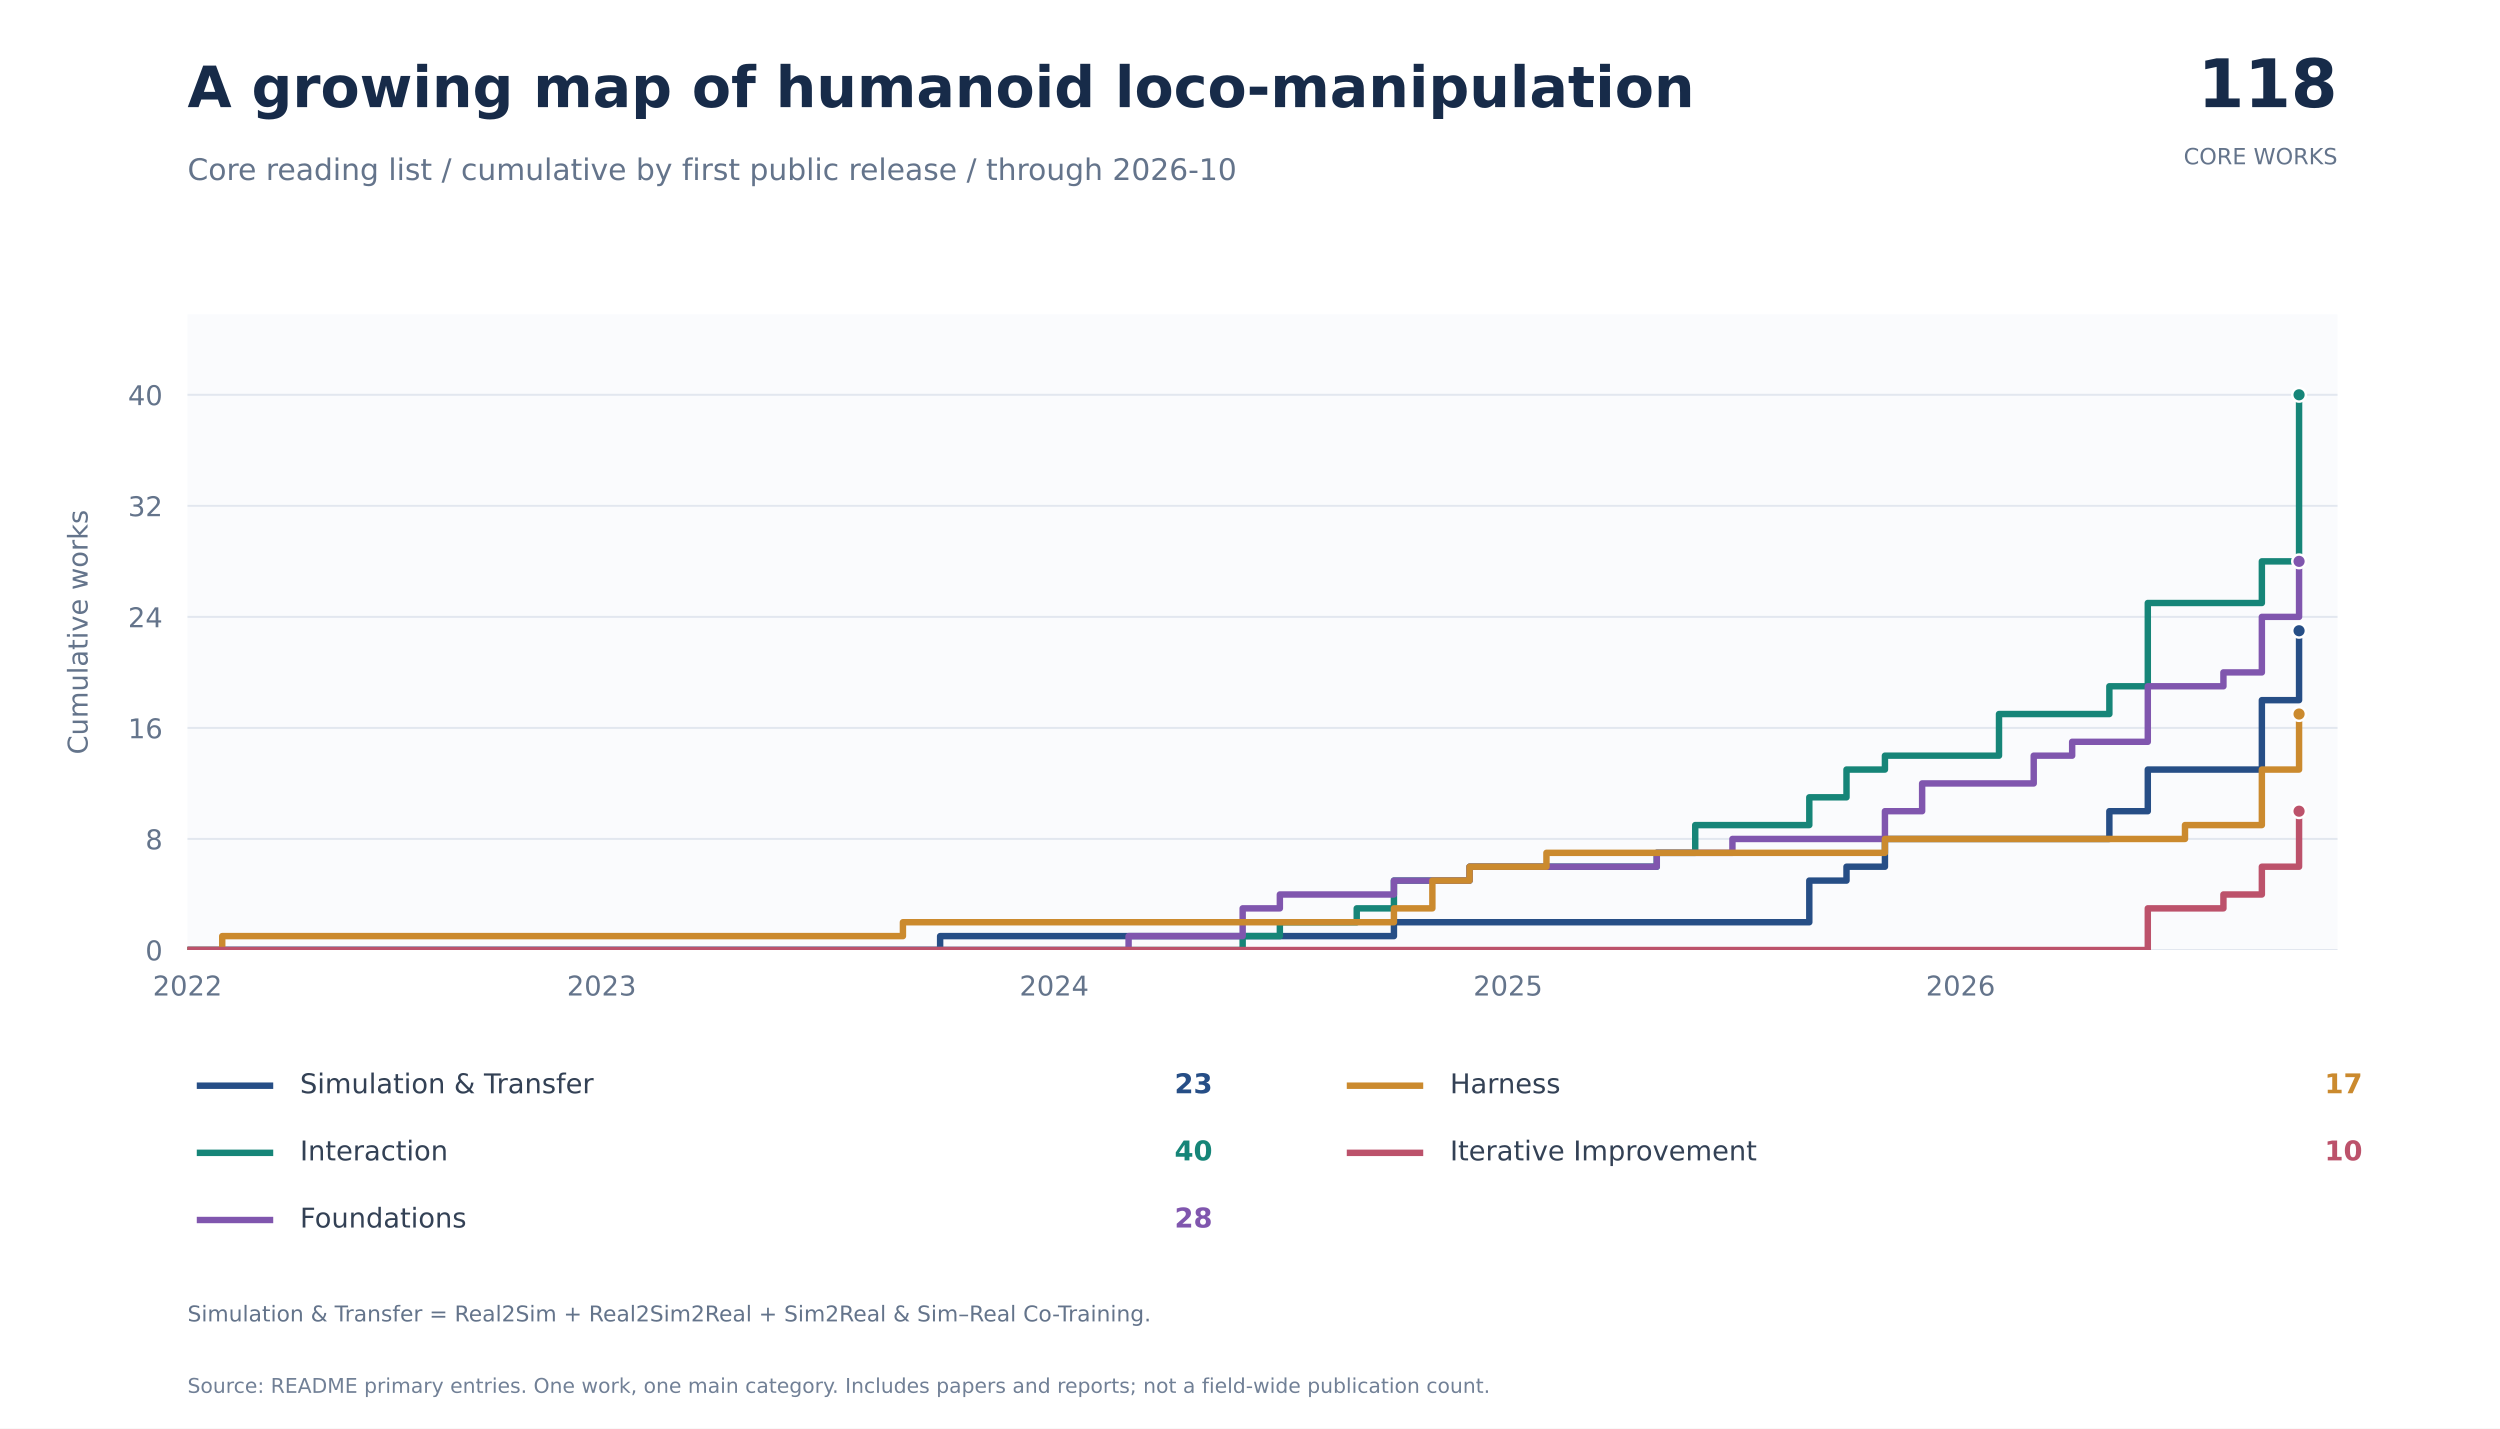
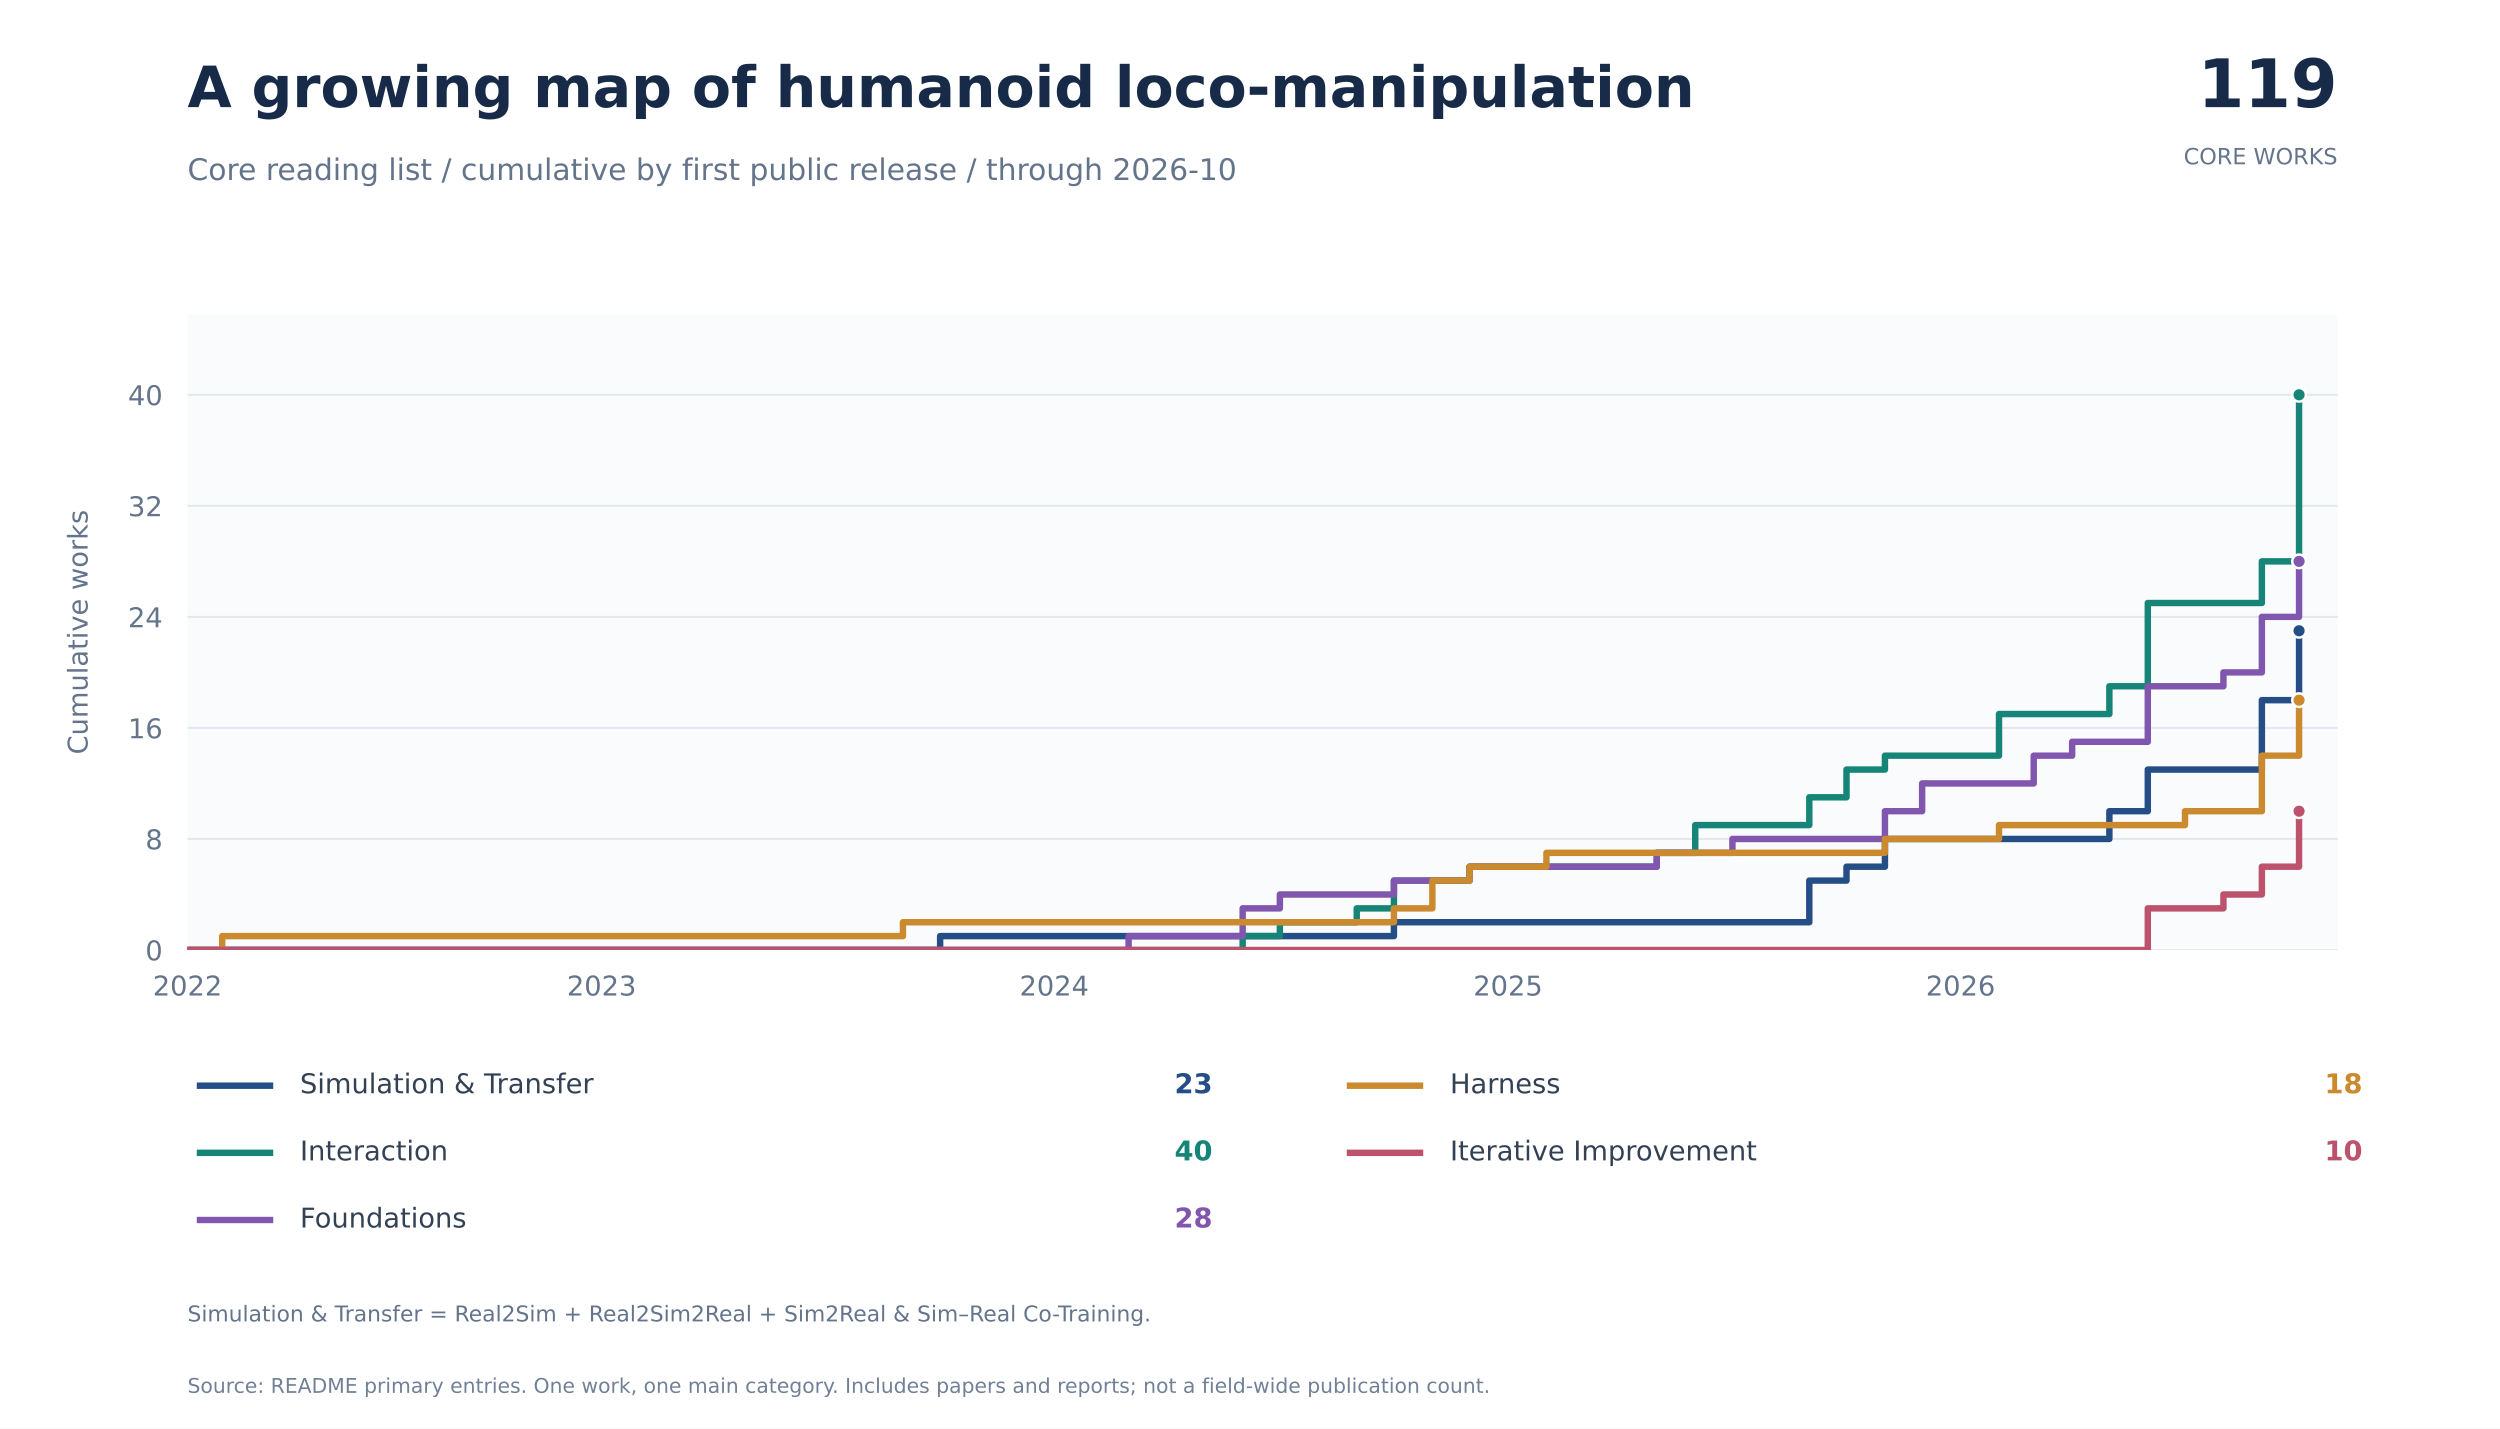
<svg xmlns="http://www.w3.org/2000/svg" xmlns:xlink="http://www.w3.org/1999/xlink" width="1008pt" height="576pt" viewBox="0 0 1008 576" version="1.1">
  <defs>
    <style type="text/css">*{stroke-linejoin: round; stroke-linecap: butt}</style>
  </defs>
  <g id="figure_1">
    <g id="patch_1">
      <path d="M 0 576  L 1008 576  L 1008 0  L 0 0  z " style="fill: #ffffff" />
    </g>
    <g id="axes_1">
      <g id="patch_2">
        <path d="M 75.6 383.04  L 942.48 383.04  L 942.48 126.72  L 75.6 126.72  z " style="fill: #fafbfd" />
      </g>
      <g id="matplotlib.axis_1">
        <g id="xtick_1">
          <g id="line2d_1" />
          <g id="text_1">
            <text style="font-size: 11px; font-family: 'DejaVu Sans'; text-anchor: middle; fill: #64748b" x="75.6" y="401.398" transform="rotate(-0 75.6 401.3983)">2022</text>
          </g>
        </g>
        <g id="xtick_2">
          <g id="line2d_2" />
          <g id="text_2">
            <text style="font-size: 11px; font-family: 'DejaVu Sans'; text-anchor: middle; fill: #64748b" x="242.577" y="401.398" transform="rotate(-0 242.5769 401.3983)">2023</text>
          </g>
        </g>
        <g id="xtick_3">
          <g id="line2d_3" />
          <g id="text_3">
            <text style="font-size: 11px; font-family: 'DejaVu Sans'; text-anchor: middle; fill: #64748b" x="425.052" y="401.398" transform="rotate(-0 425.0516 401.3983)">2024</text>
          </g>
        </g>
        <g id="xtick_4">
          <g id="line2d_4" />
          <g id="text_4">
            <text style="font-size: 11px; font-family: 'DejaVu Sans'; text-anchor: middle; fill: #64748b" x="608.026" y="401.398" transform="rotate(-0 608.0263 401.3983)">2025</text>
          </g>
        </g>
        <g id="xtick_5">
          <g id="line2d_5" />
          <g id="text_5">
            <text style="font-size: 11px; font-family: 'DejaVu Sans'; text-anchor: middle; fill: #64748b" x="790.501" y="401.398" transform="rotate(-0 790.501 401.3983)">2026</text>
          </g>
        </g>
        <g id="xtick_6">
          <g id="line2d_6" />
        </g>
        <g id="xtick_7">
          <g id="line2d_7" />
        </g>
        <g id="xtick_8">
          <g id="line2d_8" />
        </g>
        <g id="xtick_9">
          <g id="line2d_9" />
        </g>
        <g id="xtick_10">
          <g id="line2d_10" />
        </g>
        <g id="xtick_11">
          <g id="line2d_11" />
        </g>
        <g id="xtick_12">
          <g id="line2d_12" />
        </g>
        <g id="xtick_13">
          <g id="line2d_13" />
        </g>
        <g id="xtick_14">
          <g id="line2d_14" />
        </g>
        <g id="xtick_15">
          <g id="line2d_15" />
        </g>
        <g id="xtick_16">
          <g id="line2d_16" />
        </g>
        <g id="xtick_17">
          <g id="line2d_17" />
        </g>
        <g id="xtick_18">
          <g id="line2d_18" />
        </g>
        <g id="xtick_19">
          <g id="line2d_19" />
        </g>
        <g id="xtick_20">
          <g id="line2d_20" />
        </g>
      </g>
      <g id="matplotlib.axis_2">
        <g id="ytick_1">
          <g id="line2d_21">
            <path d="M 75.6 383.04  L 942.48 383.04  " clip-path="url(#p5ae905d9d2)" style="fill: none; stroke: #e2e7ef; stroke-width: 0.8; stroke-linecap: square" />
          </g>
          <g id="line2d_22" />
          <g id="text_6">
            <text style="font-size: 11px; font-family: 'DejaVu Sans'; text-anchor: end; fill: #64748b" x="65.6" y="387.219" transform="rotate(-0 65.6 387.2191)">0</text>
          </g>
        </g>
        <g id="ytick_2">
          <g id="line2d_23">
            <path d="M 75.6 338.268  L 942.48 338.268  " clip-path="url(#p5ae905d9d2)" style="fill: none; stroke: #e2e7ef; stroke-width: 0.8; stroke-linecap: square" />
          </g>
          <g id="line2d_24" />
          <g id="text_7">
            <text style="font-size: 11px; font-family: 'DejaVu Sans'; text-anchor: end; fill: #64748b" x="65.6" y="342.447" transform="rotate(-0 65.6 342.4471)">8</text>
          </g>
        </g>
        <g id="ytick_3">
          <g id="line2d_25">
            <path d="M 75.6 293.496  L 942.48 293.496  " clip-path="url(#p5ae905d9d2)" style="fill: none; stroke: #e2e7ef; stroke-width: 0.8; stroke-linecap: square" />
          </g>
          <g id="line2d_26" />
          <g id="text_8">
            <text style="font-size: 11px; font-family: 'DejaVu Sans'; text-anchor: end; fill: #64748b" x="65.6" y="297.675" transform="rotate(-0 65.6 297.675)">16</text>
          </g>
        </g>
        <g id="ytick_4">
          <g id="line2d_27">
            <path d="M 75.6 248.724  L 942.48 248.724  " clip-path="url(#p5ae905d9d2)" style="fill: none; stroke: #e2e7ef; stroke-width: 0.8; stroke-linecap: square" />
          </g>
          <g id="line2d_28" />
          <g id="text_9">
            <text style="font-size: 11px; font-family: 'DejaVu Sans'; text-anchor: end; fill: #64748b" x="65.6" y="252.903" transform="rotate(-0 65.6 252.903)">24</text>
          </g>
        </g>
        <g id="ytick_5">
          <g id="line2d_29">
            <path d="M 75.6 203.952  L 942.48 203.952  " clip-path="url(#p5ae905d9d2)" style="fill: none; stroke: #e2e7ef; stroke-width: 0.8; stroke-linecap: square" />
          </g>
          <g id="line2d_30" />
          <g id="text_10">
            <text style="font-size: 11px; font-family: 'DejaVu Sans'; text-anchor: end; fill: #64748b" x="65.6" y="208.131" transform="rotate(-0 65.6 208.1309)">32</text>
          </g>
        </g>
        <g id="ytick_6">
          <g id="line2d_31">
            <path d="M 75.6 159.18  L 942.48 159.18  " clip-path="url(#p5ae905d9d2)" style="fill: none; stroke: #e2e7ef; stroke-width: 0.8; stroke-linecap: square" />
          </g>
          <g id="line2d_32" />
          <g id="text_11">
            <text style="font-size: 11px; font-family: 'DejaVu Sans'; text-anchor: end; fill: #64748b" x="65.6" y="163.359" transform="rotate(-0 65.6 163.3589)">40</text>
          </g>
        </g>
        <g id="text_12">
          <text style="font-size: 11px; font-family: 'DejaVu Sans'; text-anchor: middle; fill: #64748b" x="35.315" y="254.88" transform="rotate(-90 35.31484 254.88)">Cumulative works</text>
        </g>
      </g>
      <g id="line2d_33">
        <path d="M 75.6 383.04  L 89.598 383.04  L 89.598 383.04  L 105.096 383.04  L 105.096 383.04  L 120.094 383.04  L 120.094 383.04  L 135.592 383.04  L 135.592 383.04  L 150.59 383.04  L 150.59 383.04  L 166.087 383.04  L 166.087 383.04  L 181.585 383.04  L 181.585 383.04  L 196.583 383.04  L 196.583 383.04  L 212.081 383.04  L 212.081 383.04  L 227.079 383.04  L 227.079 383.04  L 242.577 383.04  L 242.577 383.04  L 258.075 383.04  L 258.075 383.04  L 272.073 383.04  L 272.073 383.04  L 287.571 383.04  L 287.571 383.04  L 302.569 383.04  L 302.569 383.04  L 318.066 383.04  L 318.066 383.04  L 333.064 383.04  L 333.064 383.04  L 348.562 383.04  L 348.562 383.04  L 364.06 383.04  L 364.06 383.04  L 379.058 383.04  L 379.058 377.443  L 394.556 377.443  L 394.556 377.443  L 409.554 377.443  L 409.554 377.443  L 425.052 377.443  L 425.052 377.443  L 440.549 377.443  L 440.549 377.443  L 455.047 377.443  L 455.047 377.443  L 470.545 377.443  L 470.545 377.443  L 485.543 377.443  L 485.543 377.443  L 501.041 377.443  L 501.041 377.443  L 516.039 377.443  L 516.039 377.443  L 531.537 377.443  L 531.537 377.443  L 547.035 377.443  L 547.035 377.443  L 562.033 377.443  L 562.033 371.847  L 577.531 371.847  L 577.531 371.847  L 592.528 371.847  L 592.528 371.847  L 608.026 371.847  L 608.026 371.847  L 623.524 371.847  L 623.524 371.847  L 637.522 371.847  L 637.522 371.847  L 653.02 371.847  L 653.02 371.847  L 668.018 371.847  L 668.018 371.847  L 683.516 371.847  L 683.516 371.847  L 698.514 371.847  L 698.514 371.847  L 714.012 371.847  L 714.012 371.847  L 729.509 371.847  L 729.509 355.057  L 744.507 355.057  L 744.507 349.461  L 760.005 349.461  L 760.005 338.268  L 775.003 338.268  L 775.003 338.268  L 790.501 338.268  L 790.501 338.268  L 805.999 338.268  L 805.999 338.268  L 819.997 338.268  L 819.997 338.268  L 835.495 338.268  L 835.495 338.268  L 850.493 338.268  L 850.493 327.075  L 865.991 327.075  L 865.991 310.285  L 880.989 310.285  L 880.989 310.285  L 896.486 310.285  L 896.486 310.285  L 911.984 310.285  L 911.984 282.303  L 926.982 282.303  L 926.982 254.32  " clip-path="url(#p5ae905d9d2)" style="fill: none; stroke: #264e86; stroke-width: 2.6; stroke-linecap: square" />
      </g>
      <g id="line2d_34">
        <path d="M 75.6 383.04  L 89.598 383.04  L 89.598 383.04  L 105.096 383.04  L 105.096 383.04  L 120.094 383.04  L 120.094 383.04  L 135.592 383.04  L 135.592 383.04  L 150.59 383.04  L 150.59 383.04  L 166.087 383.04  L 166.087 383.04  L 181.585 383.04  L 181.585 383.04  L 196.583 383.04  L 196.583 383.04  L 212.081 383.04  L 212.081 383.04  L 227.079 383.04  L 227.079 383.04  L 242.577 383.04  L 242.577 383.04  L 258.075 383.04  L 258.075 383.04  L 272.073 383.04  L 272.073 383.04  L 287.571 383.04  L 287.571 383.04  L 302.569 383.04  L 302.569 383.04  L 318.066 383.04  L 318.066 383.04  L 333.064 383.04  L 333.064 383.04  L 348.562 383.04  L 348.562 383.04  L 364.06 383.04  L 364.06 383.04  L 379.058 383.04  L 379.058 383.04  L 394.556 383.04  L 394.556 383.04  L 409.554 383.04  L 409.554 383.04  L 425.052 383.04  L 425.052 383.04  L 440.549 383.04  L 440.549 383.04  L 455.047 383.04  L 455.047 383.04  L 470.545 383.04  L 470.545 383.04  L 485.543 383.04  L 485.543 383.04  L 501.041 383.04  L 501.041 377.443  L 516.039 377.443  L 516.039 371.847  L 531.537 371.847  L 531.537 371.847  L 547.035 371.847  L 547.035 366.25  L 562.033 366.25  L 562.033 355.057  L 577.531 355.057  L 577.531 355.057  L 592.528 355.057  L 592.528 349.461  L 608.026 349.461  L 608.026 349.461  L 623.524 349.461  L 623.524 349.461  L 637.522 349.461  L 637.522 349.461  L 653.02 349.461  L 653.02 349.461  L 668.018 349.461  L 668.018 343.864  L 683.516 343.864  L 683.516 332.671  L 698.514 332.671  L 698.514 332.671  L 714.012 332.671  L 714.012 332.671  L 729.509 332.671  L 729.509 321.478  L 744.507 321.478  L 744.507 310.285  L 760.005 310.285  L 760.005 304.689  L 775.003 304.689  L 775.003 304.689  L 790.501 304.689  L 790.501 304.689  L 805.999 304.689  L 805.999 287.899  L 819.997 287.899  L 819.997 287.899  L 835.495 287.899  L 835.495 287.899  L 850.493 287.899  L 850.493 276.706  L 865.991 276.706  L 865.991 243.127  L 880.989 243.127  L 880.989 243.127  L 896.486 243.127  L 896.486 243.127  L 911.984 243.127  L 911.984 226.338  L 926.982 226.338  L 926.982 159.18  " clip-path="url(#p5ae905d9d2)" style="fill: none; stroke: #168578; stroke-width: 2.6; stroke-linecap: square" />
      </g>
      <g id="line2d_35">
        <path d="M 75.6 383.04  L 89.598 383.04  L 89.598 383.04  L 105.096 383.04  L 105.096 383.04  L 120.094 383.04  L 120.094 383.04  L 135.592 383.04  L 135.592 383.04  L 150.59 383.04  L 150.59 383.04  L 166.087 383.04  L 166.087 383.04  L 181.585 383.04  L 181.585 383.04  L 196.583 383.04  L 196.583 383.04  L 212.081 383.04  L 212.081 383.04  L 227.079 383.04  L 227.079 383.04  L 242.577 383.04  L 242.577 383.04  L 258.075 383.04  L 258.075 383.04  L 272.073 383.04  L 272.073 383.04  L 287.571 383.04  L 287.571 383.04  L 302.569 383.04  L 302.569 383.04  L 318.066 383.04  L 318.066 383.04  L 333.064 383.04  L 333.064 383.04  L 348.562 383.04  L 348.562 383.04  L 364.06 383.04  L 364.06 383.04  L 379.058 383.04  L 379.058 383.04  L 394.556 383.04  L 394.556 383.04  L 409.554 383.04  L 409.554 383.04  L 425.052 383.04  L 425.052 383.04  L 440.549 383.04  L 440.549 383.04  L 455.047 383.04  L 455.047 377.443  L 470.545 377.443  L 470.545 377.443  L 485.543 377.443  L 485.543 377.443  L 501.041 377.443  L 501.041 366.25  L 516.039 366.25  L 516.039 360.654  L 531.537 360.654  L 531.537 360.654  L 547.035 360.654  L 547.035 360.654  L 562.033 360.654  L 562.033 355.057  L 577.531 355.057  L 577.531 355.057  L 592.528 355.057  L 592.528 349.461  L 608.026 349.461  L 608.026 349.461  L 623.524 349.461  L 623.524 349.461  L 637.522 349.461  L 637.522 349.461  L 653.02 349.461  L 653.02 349.461  L 668.018 349.461  L 668.018 343.864  L 683.516 343.864  L 683.516 343.864  L 698.514 343.864  L 698.514 338.268  L 714.012 338.268  L 714.012 338.268  L 729.509 338.268  L 729.509 338.268  L 744.507 338.268  L 744.507 338.268  L 760.005 338.268  L 760.005 327.075  L 775.003 327.075  L 775.003 315.882  L 790.501 315.882  L 790.501 315.882  L 805.999 315.882  L 805.999 315.882  L 819.997 315.882  L 819.997 304.689  L 835.495 304.689  L 835.495 299.092  L 850.493 299.092  L 850.493 299.092  L 865.991 299.092  L 865.991 276.706  L 880.989 276.706  L 880.989 276.706  L 896.486 276.706  L 896.486 271.11  L 911.984 271.11  L 911.984 248.724  L 926.982 248.724  L 926.982 226.338  " clip-path="url(#p5ae905d9d2)" style="fill: none; stroke: #8056ae; stroke-width: 2.6; stroke-linecap: square" />
      </g>
      <g id="line2d_36">
-         <path d="M 75.6 383.04  L 89.598 383.04  L 89.598 377.443  L 105.096 377.443  L 105.096 377.443  L 120.094 377.443  L 120.094 377.443  L 135.592 377.443  L 135.592 377.443  L 150.59 377.443  L 150.59 377.443  L 166.087 377.443  L 166.087 377.443  L 181.585 377.443  L 181.585 377.443  L 196.583 377.443  L 196.583 377.443  L 212.081 377.443  L 212.081 377.443  L 227.079 377.443  L 227.079 377.443  L 242.577 377.443  L 242.577 377.443  L 258.075 377.443  L 258.075 377.443  L 272.073 377.443  L 272.073 377.443  L 287.571 377.443  L 287.571 377.443  L 302.569 377.443  L 302.569 377.443  L 318.066 377.443  L 318.066 377.443  L 333.064 377.443  L 333.064 377.443  L 348.562 377.443  L 348.562 377.443  L 364.06 377.443  L 364.06 371.847  L 379.058 371.847  L 379.058 371.847  L 394.556 371.847  L 394.556 371.847  L 409.554 371.847  L 409.554 371.847  L 425.052 371.847  L 425.052 371.847  L 440.549 371.847  L 440.549 371.847  L 455.047 371.847  L 455.047 371.847  L 470.545 371.847  L 470.545 371.847  L 485.543 371.847  L 485.543 371.847  L 501.041 371.847  L 501.041 371.847  L 516.039 371.847  L 516.039 371.847  L 531.537 371.847  L 531.537 371.847  L 547.035 371.847  L 547.035 371.847  L 562.033 371.847  L 562.033 366.25  L 577.531 366.25  L 577.531 355.057  L 592.528 355.057  L 592.528 349.461  L 608.026 349.461  L 608.026 349.461  L 623.524 349.461  L 623.524 343.864  L 637.522 343.864  L 637.522 343.864  L 653.02 343.864  L 653.02 343.864  L 668.018 343.864  L 668.018 343.864  L 683.516 343.864  L 683.516 343.864  L 698.514 343.864  L 698.514 343.864  L 714.012 343.864  L 714.012 343.864  L 729.509 343.864  L 729.509 343.864  L 744.507 343.864  L 744.507 343.864  L 760.005 343.864  L 760.005 338.268  L 775.003 338.268  L 775.003 338.268  L 790.501 338.268  L 790.501 338.268  L 805.999 338.268  L 805.999 338.268  L 819.997 338.268  L 819.997 338.268  L 835.495 338.268  L 835.495 338.268  L 850.493 338.268  L 850.493 338.268  L 865.991 338.268  L 865.991 338.268  L 880.989 338.268  L 880.989 332.671  L 896.486 332.671  L 896.486 332.671  L 911.984 332.671  L 911.984 310.285  L 926.982 310.285  L 926.982 287.899  " clip-path="url(#p5ae905d9d2)" style="fill: none; stroke: #cb8a2e; stroke-width: 2.6; stroke-linecap: square" />
+         <path d="M 75.6 383.04  L 89.598 383.04  L 89.598 377.443  L 105.096 377.443  L 105.096 377.443  L 120.094 377.443  L 120.094 377.443  L 135.592 377.443  L 135.592 377.443  L 150.59 377.443  L 150.59 377.443  L 166.087 377.443  L 166.087 377.443  L 181.585 377.443  L 181.585 377.443  L 196.583 377.443  L 196.583 377.443  L 212.081 377.443  L 212.081 377.443  L 227.079 377.443  L 227.079 377.443  L 242.577 377.443  L 242.577 377.443  L 258.075 377.443  L 258.075 377.443  L 272.073 377.443  L 272.073 377.443  L 287.571 377.443  L 287.571 377.443  L 302.569 377.443  L 302.569 377.443  L 318.066 377.443  L 318.066 377.443  L 333.064 377.443  L 333.064 377.443  L 348.562 377.443  L 348.562 377.443  L 364.06 377.443  L 364.06 371.847  L 379.058 371.847  L 379.058 371.847  L 394.556 371.847  L 394.556 371.847  L 409.554 371.847  L 409.554 371.847  L 425.052 371.847  L 425.052 371.847  L 440.549 371.847  L 440.549 371.847  L 455.047 371.847  L 455.047 371.847  L 470.545 371.847  L 470.545 371.847  L 485.543 371.847  L 485.543 371.847  L 501.041 371.847  L 501.041 371.847  L 516.039 371.847  L 516.039 371.847  L 531.537 371.847  L 531.537 371.847  L 547.035 371.847  L 547.035 371.847  L 562.033 371.847  L 562.033 366.25  L 577.531 366.25  L 577.531 355.057  L 592.528 355.057  L 592.528 349.461  L 608.026 349.461  L 608.026 349.461  L 623.524 349.461  L 623.524 343.864  L 637.522 343.864  L 637.522 343.864  L 653.02 343.864  L 653.02 343.864  L 668.018 343.864  L 668.018 343.864  L 683.516 343.864  L 683.516 343.864  L 698.514 343.864  L 698.514 343.864  L 714.012 343.864  L 714.012 343.864  L 729.509 343.864  L 729.509 343.864  L 744.507 343.864  L 744.507 343.864  L 760.005 343.864  L 760.005 338.268  L 775.003 338.268  L 775.003 338.268  L 790.501 338.268  L 790.501 338.268  L 805.999 338.268  L 805.999 332.671  L 819.997 332.671  L 819.997 332.671  L 835.495 332.671  L 835.495 332.671  L 850.493 332.671  L 850.493 332.671  L 865.991 332.671  L 865.991 332.671  L 880.989 332.671  L 880.989 327.075  L 896.486 327.075  L 896.486 327.075  L 911.984 327.075  L 911.984 304.689  L 926.982 304.689  L 926.982 282.303  " clip-path="url(#p5ae905d9d2)" style="fill: none; stroke: #cb8a2e; stroke-width: 2.6; stroke-linecap: square" />
      </g>
      <g id="line2d_37">
        <path d="M 75.6 383.04  L 89.598 383.04  L 89.598 383.04  L 105.096 383.04  L 105.096 383.04  L 120.094 383.04  L 120.094 383.04  L 135.592 383.04  L 135.592 383.04  L 150.59 383.04  L 150.59 383.04  L 166.087 383.04  L 166.087 383.04  L 181.585 383.04  L 181.585 383.04  L 196.583 383.04  L 196.583 383.04  L 212.081 383.04  L 212.081 383.04  L 227.079 383.04  L 227.079 383.04  L 242.577 383.04  L 242.577 383.04  L 258.075 383.04  L 258.075 383.04  L 272.073 383.04  L 272.073 383.04  L 287.571 383.04  L 287.571 383.04  L 302.569 383.04  L 302.569 383.04  L 318.066 383.04  L 318.066 383.04  L 333.064 383.04  L 333.064 383.04  L 348.562 383.04  L 348.562 383.04  L 364.06 383.04  L 364.06 383.04  L 379.058 383.04  L 379.058 383.04  L 394.556 383.04  L 394.556 383.04  L 409.554 383.04  L 409.554 383.04  L 425.052 383.04  L 425.052 383.04  L 440.549 383.04  L 440.549 383.04  L 455.047 383.04  L 455.047 383.04  L 470.545 383.04  L 470.545 383.04  L 485.543 383.04  L 485.543 383.04  L 501.041 383.04  L 501.041 383.04  L 516.039 383.04  L 516.039 383.04  L 531.537 383.04  L 531.537 383.04  L 547.035 383.04  L 547.035 383.04  L 562.033 383.04  L 562.033 383.04  L 577.531 383.04  L 577.531 383.04  L 592.528 383.04  L 592.528 383.04  L 608.026 383.04  L 608.026 383.04  L 623.524 383.04  L 623.524 383.04  L 637.522 383.04  L 637.522 383.04  L 653.02 383.04  L 653.02 383.04  L 668.018 383.04  L 668.018 383.04  L 683.516 383.04  L 683.516 383.04  L 698.514 383.04  L 698.514 383.04  L 714.012 383.04  L 714.012 383.04  L 729.509 383.04  L 729.509 383.04  L 744.507 383.04  L 744.507 383.04  L 760.005 383.04  L 760.005 383.04  L 775.003 383.04  L 775.003 383.04  L 790.501 383.04  L 790.501 383.04  L 805.999 383.04  L 805.999 383.04  L 819.997 383.04  L 819.997 383.04  L 835.495 383.04  L 835.495 383.04  L 850.493 383.04  L 850.493 383.04  L 865.991 383.04  L 865.991 366.25  L 880.989 366.25  L 880.989 366.25  L 896.486 366.25  L 896.486 360.654  L 911.984 360.654  L 911.984 349.461  L 926.982 349.461  L 926.982 327.075  " clip-path="url(#p5ae905d9d2)" style="fill: none; stroke: #bc526b; stroke-width: 2.6; stroke-linecap: square" />
      </g>
      <g id="line2d_38">
        <defs>
          <path id="m63bd750285" d="M 0 2.75  C 0.729 2.75 1.429 2.46 1.945 1.945  C 2.46 1.429 2.75 0.729 2.75 0  C 2.75 -0.729 2.46 -1.429 1.945 -1.945  C 1.429 -2.46 0.729 -2.75 0 -2.75  C -0.729 -2.75 -1.429 -2.46 -1.945 -1.945  C -2.46 -1.429 -2.75 -0.729 -2.75 0  C -2.75 0.729 -2.46 1.429 -1.945 1.945  C -1.429 2.46 -0.729 2.75 0 2.75  z " style="stroke: #ffffff" />
        </defs>
        <g clip-path="url(#p5ae905d9d2)">
          <use xlink:href="#m63bd750285" x="926.982" y="254.32" style="fill: #264e86; stroke: #ffffff" />
        </g>
      </g>
      <g id="line2d_39">
        <defs>
          <path id="m50494bccf2" d="M 0 2.75  C 0.729 2.75 1.429 2.46 1.945 1.945  C 2.46 1.429 2.75 0.729 2.75 0  C 2.75 -0.729 2.46 -1.429 1.945 -1.945  C 1.429 -2.46 0.729 -2.75 0 -2.75  C -0.729 -2.75 -1.429 -2.46 -1.945 -1.945  C -2.46 -1.429 -2.75 -0.729 -2.75 0  C -2.75 0.729 -2.46 1.429 -1.945 1.945  C -1.429 2.46 -0.729 2.75 0 2.75  z " style="stroke: #ffffff" />
        </defs>
        <g clip-path="url(#p5ae905d9d2)">
          <use xlink:href="#m50494bccf2" x="926.982" y="159.18" style="fill: #168578; stroke: #ffffff" />
        </g>
      </g>
      <g id="line2d_40">
        <defs>
          <path id="m8d0396ce1b" d="M 0 2.75  C 0.729 2.75 1.429 2.46 1.945 1.945  C 2.46 1.429 2.75 0.729 2.75 0  C 2.75 -0.729 2.46 -1.429 1.945 -1.945  C 1.429 -2.46 0.729 -2.75 0 -2.75  C -0.729 -2.75 -1.429 -2.46 -1.945 -1.945  C -2.46 -1.429 -2.75 -0.729 -2.75 0  C -2.75 0.729 -2.46 1.429 -1.945 1.945  C -1.429 2.46 -0.729 2.75 0 2.75  z " style="stroke: #ffffff" />
        </defs>
        <g clip-path="url(#p5ae905d9d2)">
          <use xlink:href="#m8d0396ce1b" x="926.982" y="226.338" style="fill: #8056ae; stroke: #ffffff" />
        </g>
      </g>
      <g id="line2d_41">
        <defs>
          <path id="m152ec8ed35" d="M 0 2.75  C 0.729 2.75 1.429 2.46 1.945 1.945  C 2.46 1.429 2.75 0.729 2.75 0  C 2.75 -0.729 2.46 -1.429 1.945 -1.945  C 1.429 -2.46 0.729 -2.75 0 -2.75  C -0.729 -2.75 -1.429 -2.46 -1.945 -1.945  C -2.46 -1.429 -2.75 -0.729 -2.75 0  C -2.75 0.729 -2.46 1.429 -1.945 1.945  C -1.429 2.46 -0.729 2.75 0 2.75  z " style="stroke: #ffffff" />
        </defs>
        <g clip-path="url(#p5ae905d9d2)">
-           <use xlink:href="#m152ec8ed35" x="926.982" y="287.899" style="fill: #cb8a2e; stroke: #ffffff" />
+           <use xlink:href="#m152ec8ed35" x="926.982" y="282.303" style="fill: #cb8a2e; stroke: #ffffff" />
        </g>
      </g>
      <g id="line2d_42">
        <defs>
          <path id="mf0dee49bab" d="M 0 2.75  C 0.729 2.75 1.429 2.46 1.945 1.945  C 2.46 1.429 2.75 0.729 2.75 0  C 2.75 -0.729 2.46 -1.429 1.945 -1.945  C 1.429 -2.46 0.729 -2.75 0 -2.75  C -0.729 -2.75 -1.429 -2.46 -1.945 -1.945  C -2.46 -1.429 -2.75 -0.729 -2.75 0  C -2.75 0.729 -2.46 1.429 -1.945 1.945  C -1.429 2.46 -0.729 2.75 0 2.75  z " style="stroke: #ffffff" />
        </defs>
        <g clip-path="url(#p5ae905d9d2)">
          <use xlink:href="#mf0dee49bab" x="926.982" y="327.075" style="fill: #bc526b; stroke: #ffffff" />
        </g>
      </g>
    </g>
    <g id="line2d_43">
      <path d="M 80.64 437.76  L 108.864 437.76  " style="fill: none; stroke: #264e86; stroke-width: 2.6; stroke-linecap: square" />
    </g>
    <g id="line2d_44">
      <path d="M 80.64 464.832  L 108.864 464.832  " style="fill: none; stroke: #168578; stroke-width: 2.6; stroke-linecap: square" />
    </g>
    <g id="line2d_45">
      <path d="M 80.64 491.904  L 108.864 491.904  " style="fill: none; stroke: #8056ae; stroke-width: 2.6; stroke-linecap: square" />
    </g>
    <g id="line2d_46">
      <path d="M 544.32 437.76  L 572.544 437.76  " style="fill: none; stroke: #cb8a2e; stroke-width: 2.6; stroke-linecap: square" />
    </g>
    <g id="line2d_47">
      <path d="M 544.32 464.832  L 572.544 464.832  " style="fill: none; stroke: #bc526b; stroke-width: 2.6; stroke-linecap: square" />
    </g>
    <g id="text_13">
      <text style="font-weight: 700; font-size: 23px; font-family: 'DejaVu Sans'; text-anchor: start; fill: #172b49" x="75.6" y="43.2" transform="rotate(-0 75.6 43.2)">A growing map of humanoid loco-manipulation</text>
    </g>
    <g id="text_14">
      <text style="font-size: 12px; font-family: 'DejaVu Sans'; text-anchor: start; fill: #64748b" x="75.6" y="72.576" transform="rotate(-0 75.6 72.576)">Core reading list  /  cumulative by first public release  /  through 2026-10</text>
    </g>
    <g id="text_15">
-       <text style="font-weight: 700; font-size: 27px; font-family: 'DejaVu Sans'; text-anchor: end; fill: #172b49" x="942.48" y="43.2" transform="rotate(-0 942.48 43.2)">118</text>
+       <text style="font-weight: 700; font-size: 27px; font-family: 'DejaVu Sans'; text-anchor: end; fill: #172b49" x="942.48" y="43.2" transform="rotate(-0 942.48 43.2)">119</text>
    </g>
    <g id="text_16">
      <text style="font-size: 9px; font-family: 'DejaVu Sans'; text-anchor: end; fill: #64748b" x="942.48" y="66.24" transform="rotate(-0 942.48 66.24)">CORE WORKS</text>
    </g>
    <g id="text_17">
      <text style="font-size: 11px; font-family: 'DejaVu Sans'; text-anchor: start; fill: #334155" x="120.96" y="440.795" transform="rotate(-0 120.96 440.7953)">Simulation &amp; Transfer</text>
    </g>
    <g id="text_18">
      <text style="font-weight: 700; font-size: 11px; font-family: 'DejaVu Sans'; text-anchor: end; fill: #264e86" x="488.88" y="440.795" transform="rotate(-0 488.88 440.7953)">23</text>
    </g>
    <g id="text_19">
      <text style="font-size: 11px; font-family: 'DejaVu Sans'; text-anchor: start; fill: #334155" x="120.96" y="467.867" transform="rotate(-0 120.96 467.8673)">Interaction</text>
    </g>
    <g id="text_20">
      <text style="font-weight: 700; font-size: 11px; font-family: 'DejaVu Sans'; text-anchor: end; fill: #168578" x="488.88" y="467.867" transform="rotate(-0 488.88 467.8673)">40</text>
    </g>
    <g id="text_21">
      <text style="font-size: 11px; font-family: 'DejaVu Sans'; text-anchor: start; fill: #334155" x="120.96" y="494.939" transform="rotate(-0 120.96 494.9393)">Foundations</text>
    </g>
    <g id="text_22">
      <text style="font-weight: 700; font-size: 11px; font-family: 'DejaVu Sans'; text-anchor: end; fill: #8056ae" x="488.88" y="494.939" transform="rotate(-0 488.88 494.9393)">28</text>
    </g>
    <g id="text_23">
      <text style="font-size: 11px; font-family: 'DejaVu Sans'; text-anchor: start; fill: #334155" x="584.64" y="440.795" transform="rotate(-0 584.64 440.7953)">Harness</text>
    </g>
    <g id="text_24">
-       <text style="font-weight: 700; font-size: 11px; font-family: 'DejaVu Sans'; text-anchor: end; fill: #cb8a2e" x="952.56" y="440.795" transform="rotate(-0 952.56 440.7953)">17</text>
+       <text style="font-weight: 700; font-size: 11px; font-family: 'DejaVu Sans'; text-anchor: end; fill: #cb8a2e" x="952.56" y="440.795" transform="rotate(-0 952.56 440.7953)">18</text>
    </g>
    <g id="text_25">
      <text style="font-size: 11px; font-family: 'DejaVu Sans'; text-anchor: start; fill: #334155" x="584.64" y="467.867" transform="rotate(-0 584.64 467.8673)">Iterative Improvement</text>
    </g>
    <g id="text_26">
      <text style="font-weight: 700; font-size: 11px; font-family: 'DejaVu Sans'; text-anchor: end; fill: #bc526b" x="952.56" y="467.867" transform="rotate(-0 952.56 467.8673)">10</text>
    </g>
    <g id="text_27">
      <text style="font-size: 8.8px; font-family: 'DejaVu Sans'; text-anchor: start; fill: #64748b" x="75.6" y="532.8" transform="rotate(-0 75.6 532.8)">Simulation &amp; Transfer = Real2Sim + Real2Sim2Real + Sim2Real &amp; Sim–Real Co-Training.</text>
    </g>
    <g id="text_28">
      <text style="font-size: 8.2px; font-family: 'DejaVu Sans'; text-anchor: start; fill: #718096" x="75.6" y="561.6" transform="rotate(-0 75.6 561.6)">Source: README primary entries. One work, one main category. Includes papers and reports; not a field-wide publication count.</text>
    </g>
  </g>
  <defs>
    <clipPath id="p5ae905d9d2">
      <rect x="75.6" y="126.72" width="866.88" height="256.32" />
    </clipPath>
  </defs>
</svg>
